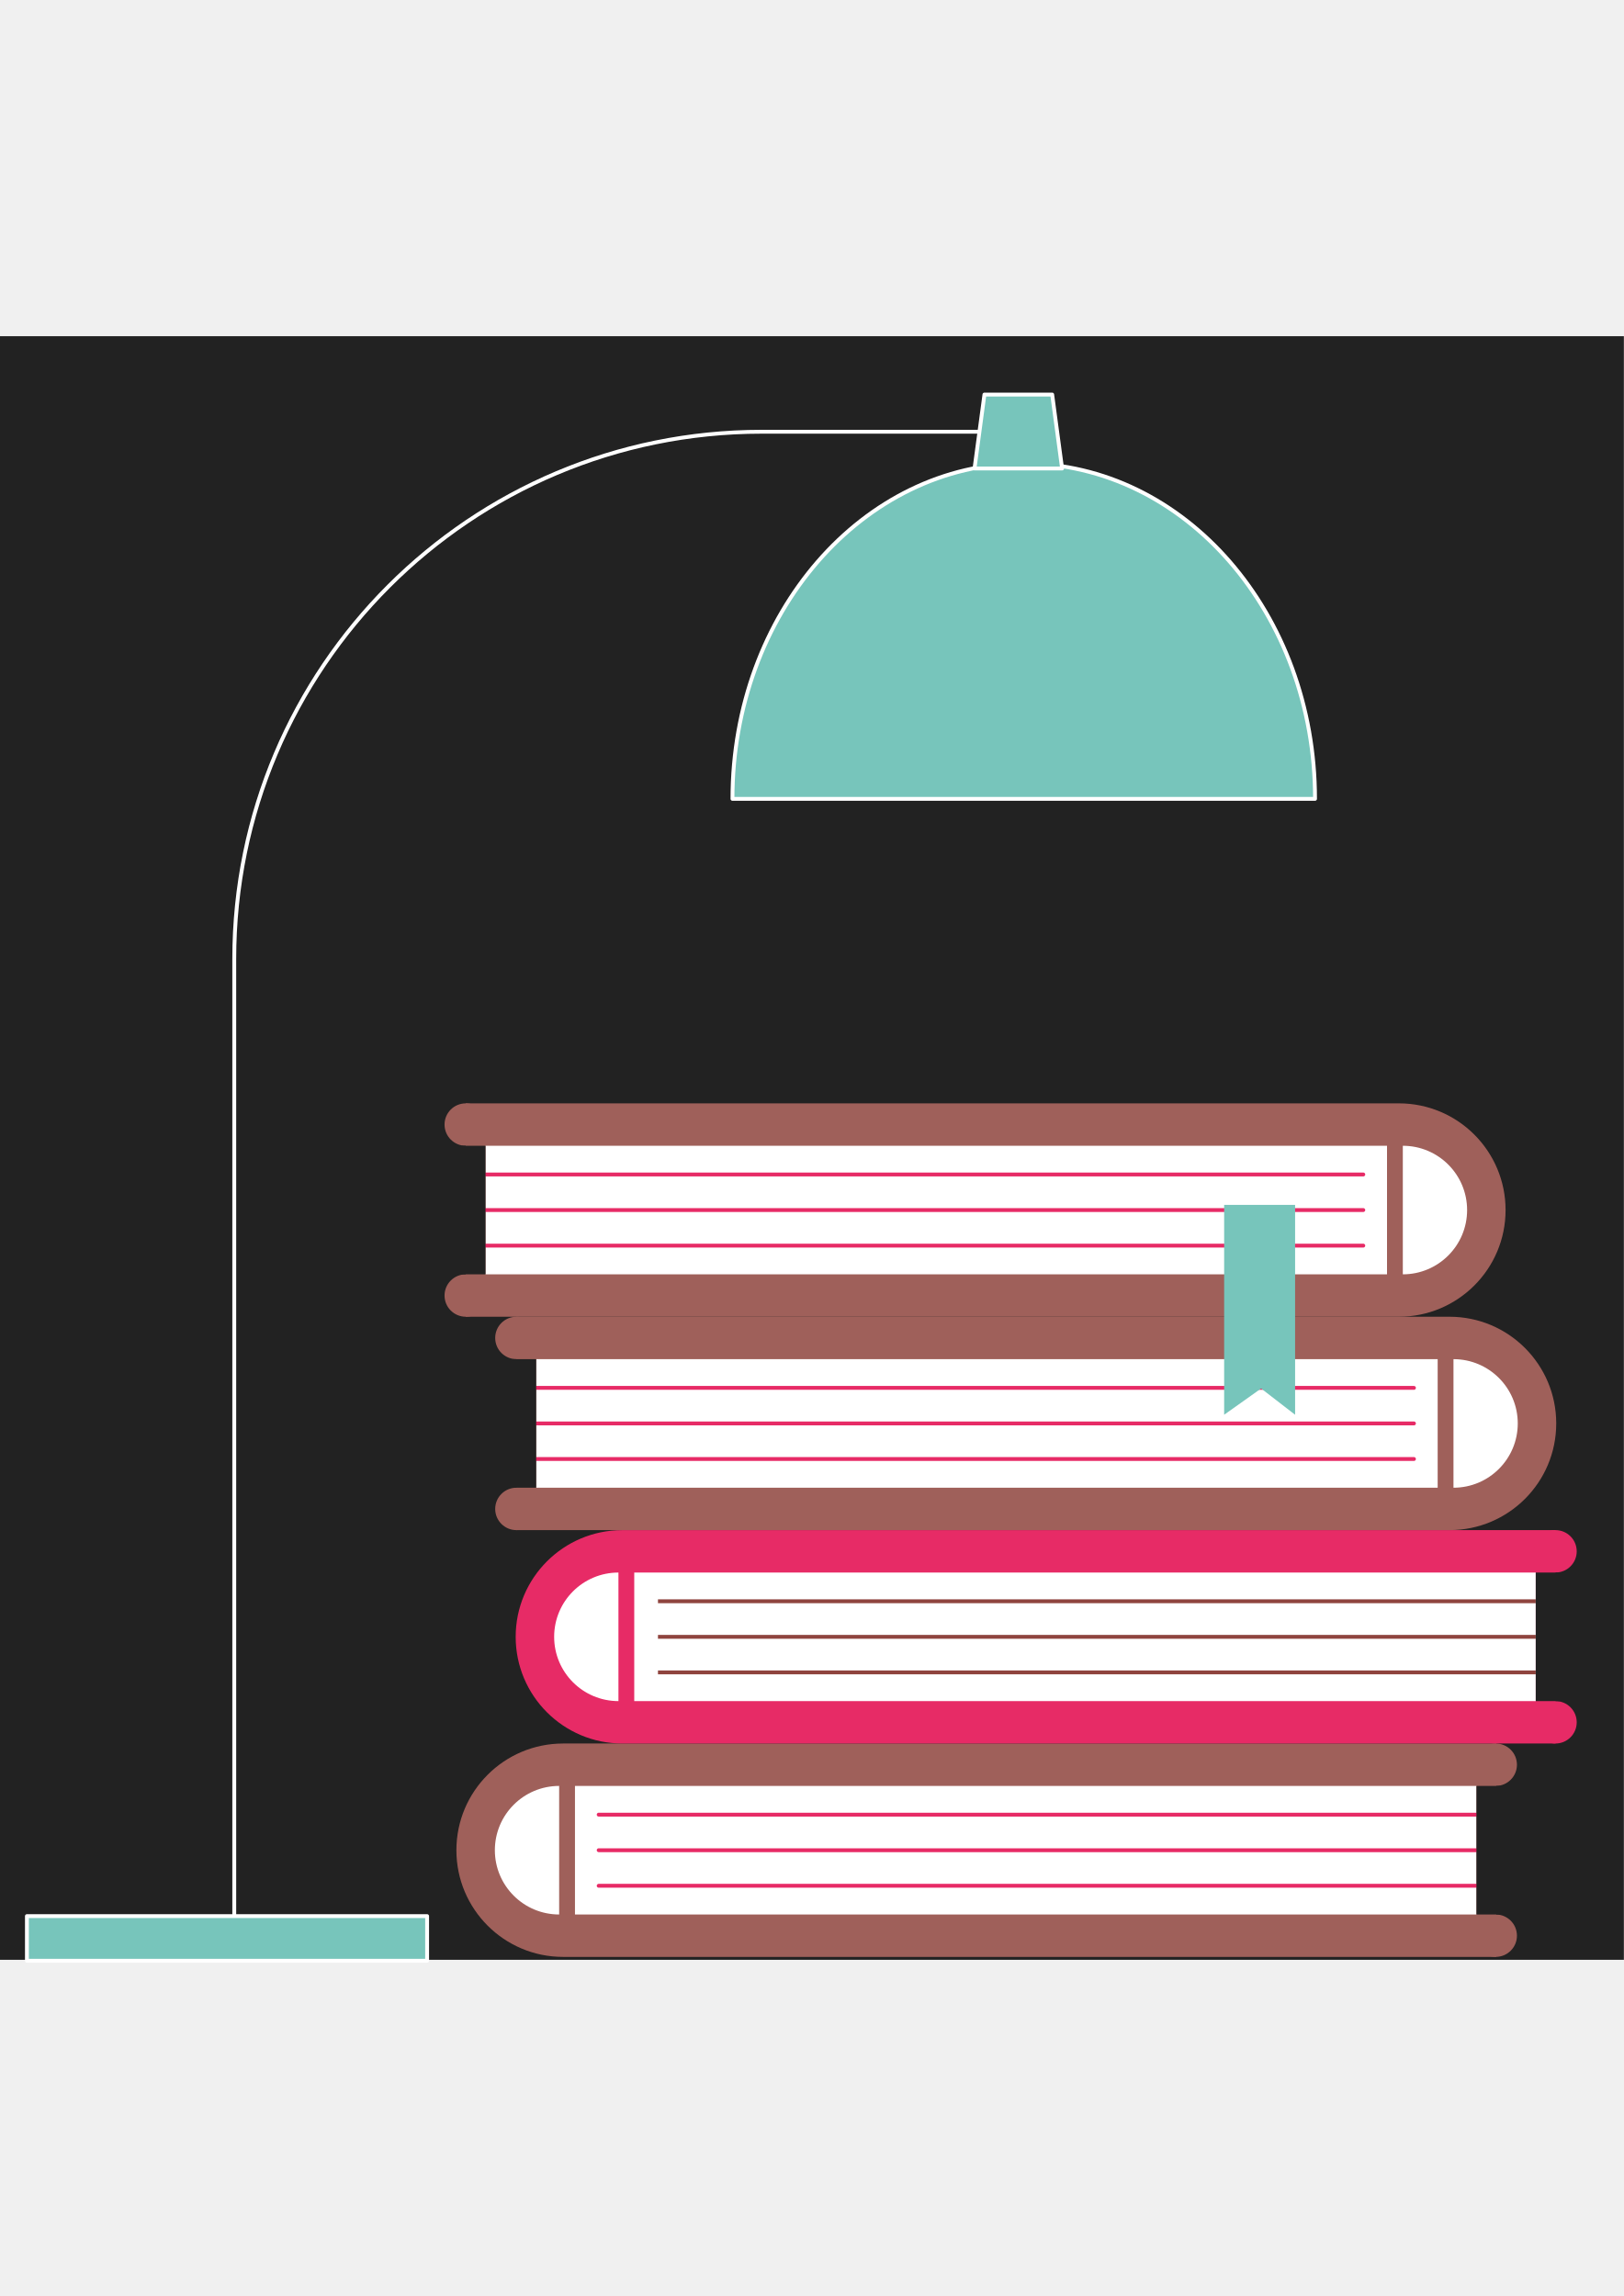
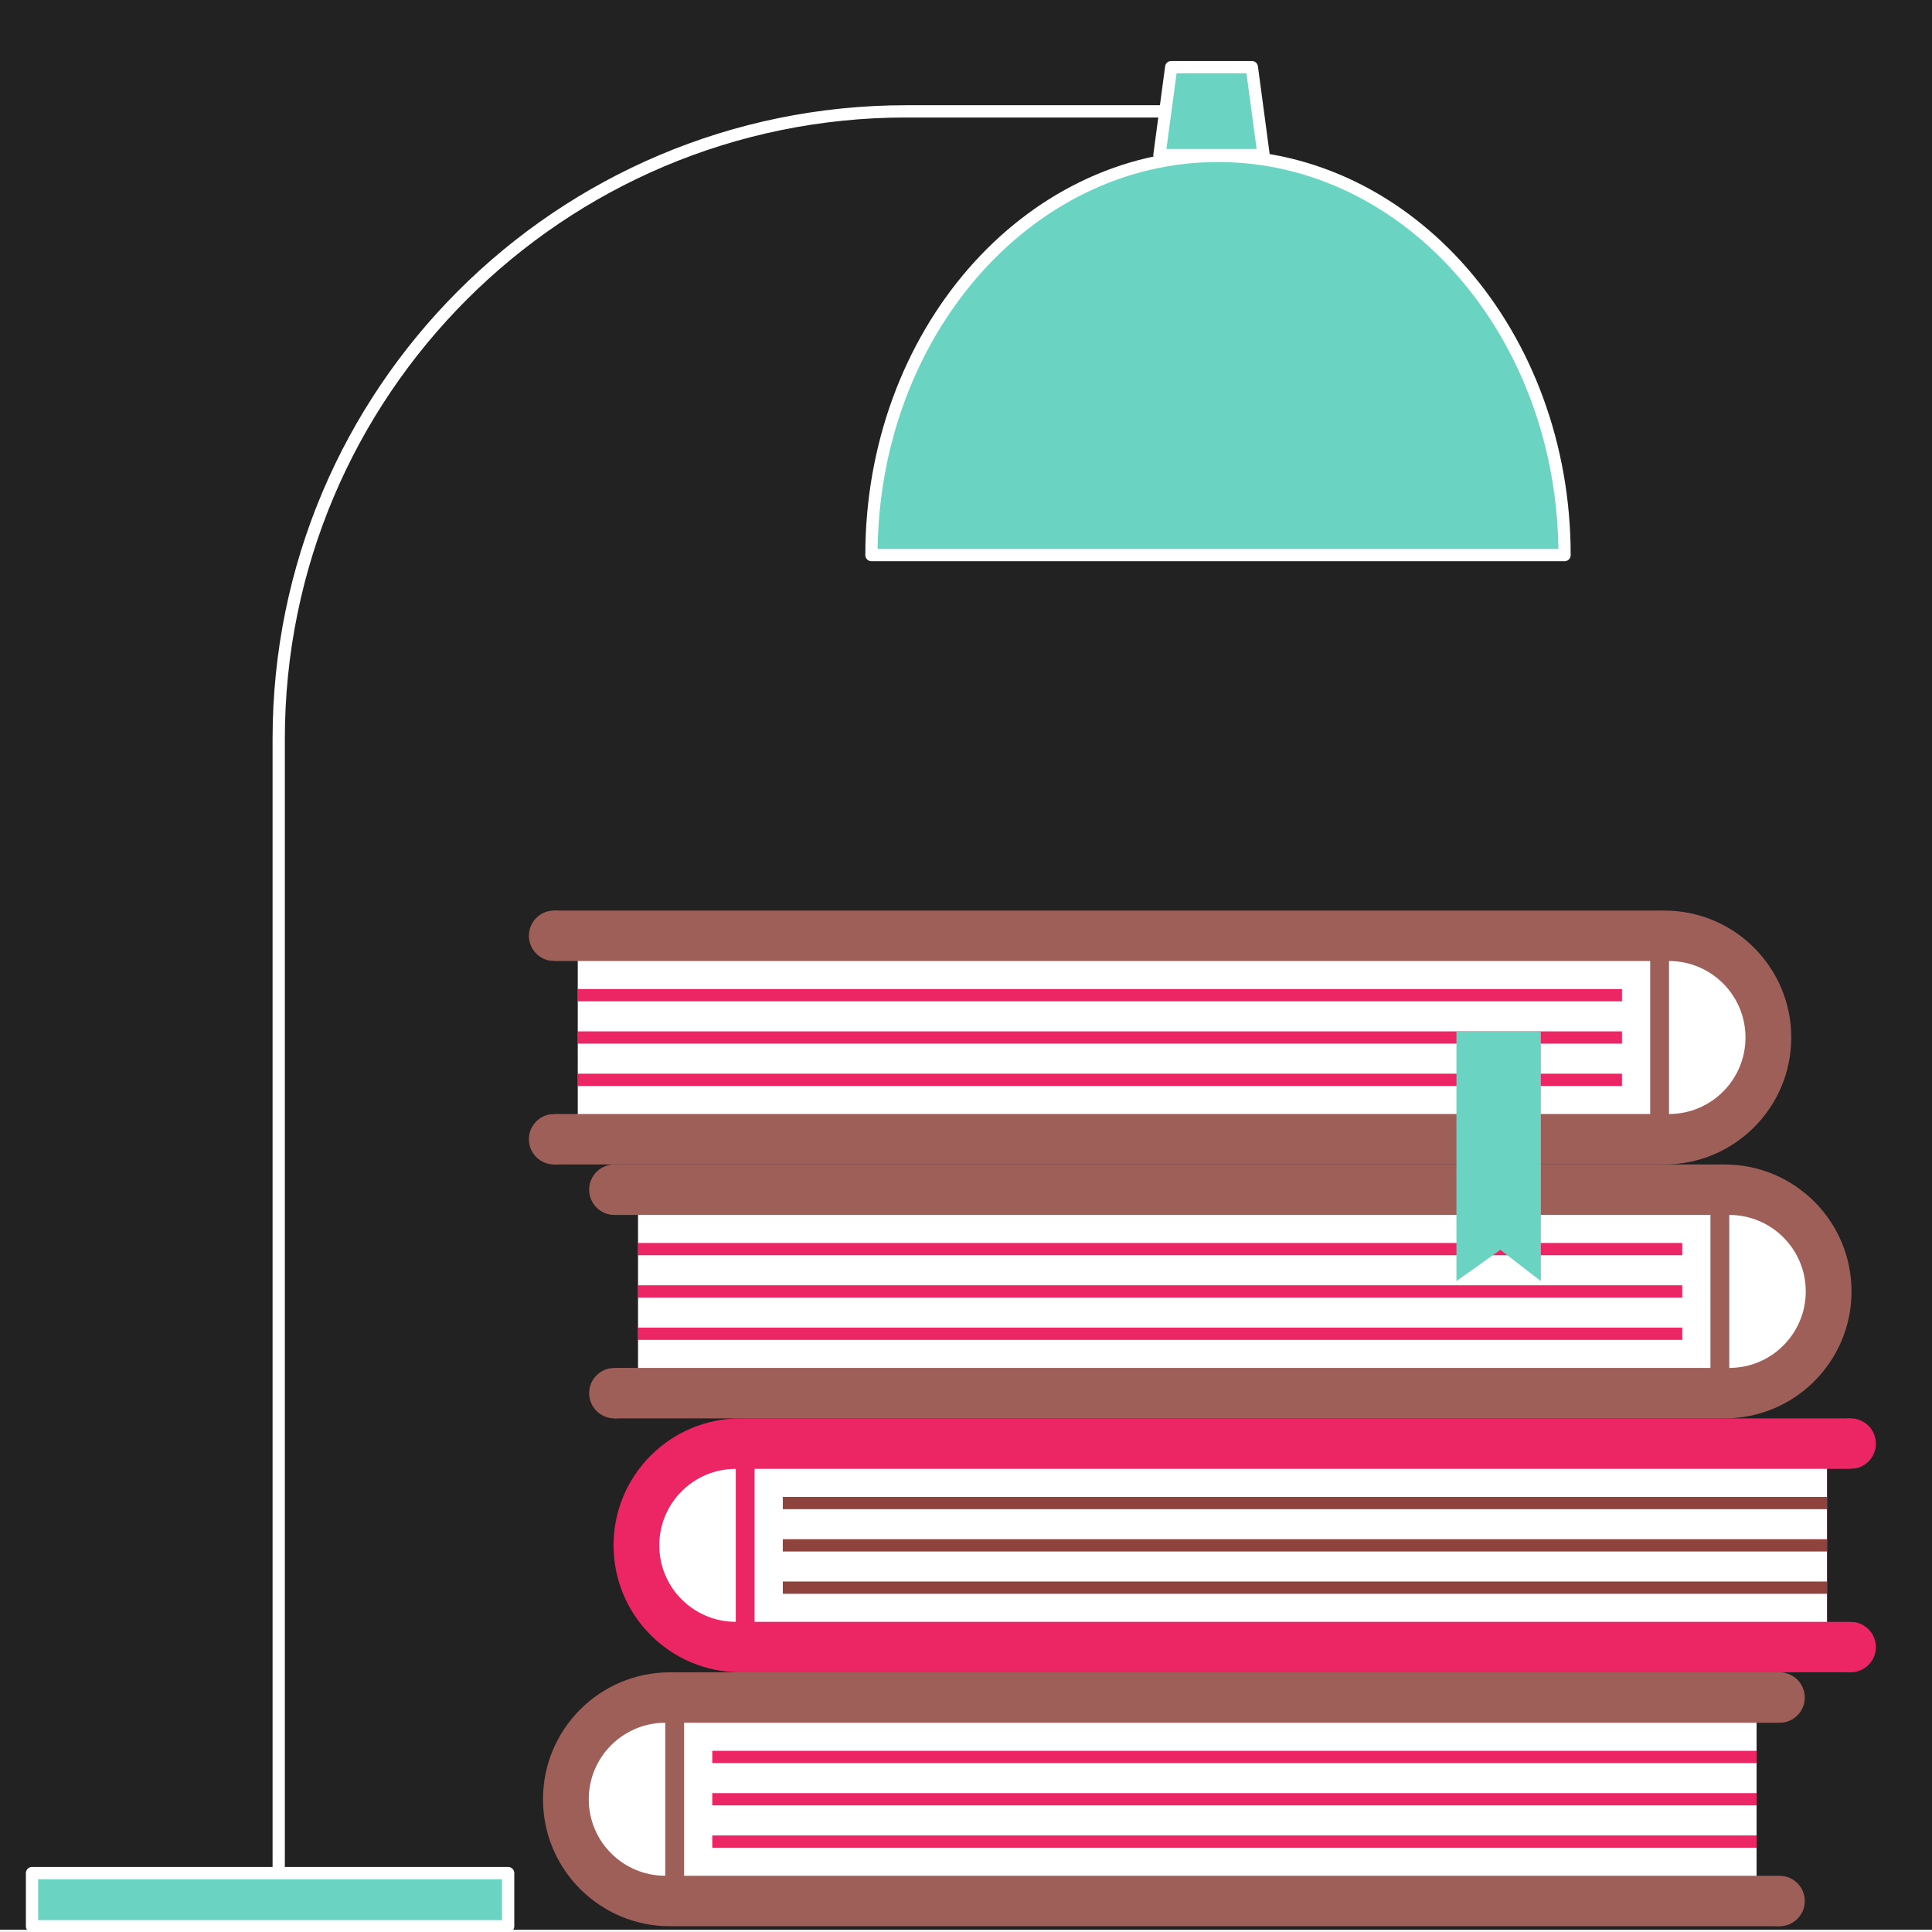
- <svg xmlns="http://www.w3.org/2000/svg" version="1.1" id="Layer_1" x="0px" y="0px" viewBox="0 0 841.89 1190.55" enable-background="new 0 0 841.89 1190.55" xml:space="preserve">
+ <svg xmlns="http://www.w3.org/2000/svg" version="1.1" id="Layer_1" x="0px" y="0px" viewBox="0 0 315 315" enable-background="new 0 0 315 315" xml:space="preserve">
  <g>
    <g>
      <g>
-         <path fill="#222222" d="M0,174.33v841.89h841.89V174.33H0z" />
+         <path fill="#222222" d="M0-0.379v315h315v-315H0z" />
      </g>
    </g>
-     <path fill="#9F605A" d="M775.713,904.07H291.94c-30.555,0-55.324,24.768-55.324,55.324s24.768,55.324,55.324,55.324h483.77" />
-     <path fill="#FFFFFF" d="M289.891,992.724c-18.408,0-33.331-14.923-33.331-33.331s14.923-33.331,33.331-33.331" />
-     <rect x="298.089" y="926.062" fill="#FFFFFF" width="467.379" height="66.662" />
-     <line fill="none" stroke="#E72B66" stroke-width="2" stroke-linecap="round" stroke-linejoin="round" stroke-miterlimit="10" x1="310.383" y1="940.95" x2="765.466" y2="940.95" />
-     <line fill="none" stroke="#E72B66" stroke-width="2" stroke-linecap="round" stroke-linejoin="round" stroke-miterlimit="10" x1="310.383" y1="959.393" x2="765.466" y2="959.393" />
-     <line fill="none" stroke="#E72B66" stroke-width="2" stroke-linecap="round" stroke-linejoin="round" stroke-miterlimit="10" x1="310.383" y1="977.834" x2="765.466" y2="977.834" />
-     <circle fill="#9F605A" cx="775.459" cy="1003.719" r="10.995" />
-     <circle fill="#9F605A" cx="775.459" cy="915.065" r="10.995" />
-     <path fill="#E72B66" d="M806.448,793.422H322.675c-30.555,0-55.324,24.768-55.324,55.324c0,30.555,24.768,55.324,55.324,55.324   h483.77" />
-     <path fill="#FFFFFF" d="M320.628,882.077c-18.408,0-33.331-14.923-33.331-33.331c0-18.408,14.923-33.331,33.331-33.331" />
-     <rect x="328.824" y="815.415" fill="#FFFFFF" width="467.379" height="66.662" />
-     <line fill="none" stroke="#8F443E" stroke-width="2" stroke-miterlimit="10" x1="341.118" y1="830.303" x2="796.203" y2="830.303" />
-     <line fill="none" stroke="#8F443E" stroke-width="2" stroke-miterlimit="10" x1="341.118" y1="848.746" x2="796.203" y2="848.746" />
-     <line fill="none" stroke="#8F443E" stroke-width="2" stroke-miterlimit="10" x1="341.118" y1="867.186" x2="796.203" y2="867.186" />
-     <circle fill="#E72B66" cx="806.448" cy="893.072" r="10.995" />
-     <circle fill="#E72B66" cx="806.448" cy="804.417" r="10.995" />
-     <rect x="796.203" y="815.415" fill="#222222" width="12.294" height="66.662" />
-     <path fill="#9F605A" d="M267.729,682.772h483.77c30.555,0,55.324,24.768,55.324,55.324s-24.768,55.324-55.324,55.324h-483.77" />
-     <path fill="#FFFFFF" d="M753.549,771.429c18.408,0,33.331-14.923,33.331-33.331s-14.923-33.331-33.331-33.331" />
-     <rect x="277.974" y="704.765" fill="#FFFFFF" width="467.379" height="66.662" />
-     <line fill="none" stroke="#E72B66" stroke-width="2" stroke-linecap="round" stroke-linejoin="round" stroke-miterlimit="10" x1="733.059" y1="719.656" x2="277.974" y2="719.656" />
-     <line fill="none" stroke="#E72B66" stroke-width="2" stroke-linecap="round" stroke-linejoin="round" stroke-miterlimit="10" x1="733.059" y1="738.099" x2="277.974" y2="738.099" />
-     <line fill="none" stroke="#E72B66" stroke-width="2" stroke-linecap="round" stroke-linejoin="round" stroke-miterlimit="10" x1="733.059" y1="756.539" x2="277.974" y2="756.539" />
-     <circle fill="#9F605A" cx="267.729" cy="782.424" r="10.995" />
-     <circle fill="#9F605A" cx="267.729" cy="693.77" r="10.995" />
-     <rect x="265.68" y="704.765" fill="#222222" width="12.294" height="66.662" />
-     <path fill="#9F605A" d="M241.466,572.125h483.77c30.555,0,55.324,24.768,55.324,55.324s-24.768,55.324-55.324,55.324h-483.77" />
-     <path fill="#FFFFFF" d="M727.286,660.782c18.408,0,33.331-14.923,33.331-33.331c0-18.408-14.923-33.331-33.331-33.331" />
-     <rect x="251.711" y="594.118" fill="#FFFFFF" width="467.379" height="66.662" />
-     <line fill="none" stroke="#E72B66" stroke-width="2" stroke-linecap="round" stroke-linejoin="round" stroke-miterlimit="10" x1="706.796" y1="609.008" x2="251.711" y2="609.008" />
-     <line fill="none" stroke="#E72B66" stroke-width="2" stroke-linecap="round" stroke-linejoin="round" stroke-miterlimit="10" x1="706.796" y1="645.892" x2="251.711" y2="645.892" />
-     <circle fill="#9F605A" cx="241.466" cy="671.777" r="10.995" />
-     <circle fill="#9F605A" cx="241.466" cy="583.123" r="10.995" />
-     <line fill="none" stroke="#E72B66" stroke-width="2" stroke-linecap="round" stroke-linejoin="round" stroke-miterlimit="10" x1="706.796" y1="627.449" x2="251.711" y2="627.449" />
-     <polygon fill="#77C5BB" points="671.442,733.595 653.816,719.977 634.658,733.595 634.658,624.769 671.442,624.769  " />
-     <rect x="239.416" y="594.118" fill="#222222" width="12.294" height="66.662" />
-     <rect x="765.466" y="926.062" fill="#222222" width="12.294" height="66.662" />
-     <path fill="none" stroke="#FFFFFF" stroke-width="2" stroke-linecap="round" stroke-linejoin="round" stroke-miterlimit="10" d="   M530.759,223.872H394.915c-151.03,0-273.465,122.435-273.465,273.465v505.803" />
-     <path fill="#77C5BB" stroke="#FFFFFF" stroke-width="2" stroke-linecap="round" stroke-linejoin="round" stroke-miterlimit="10" d="   M681.773,414.232c0-96.073-67.61-173.955-151.014-173.955s-151.014,77.882-151.014,173.955H681.773z" />
-     <polygon fill="#77C5BB" stroke="#FFFFFF" stroke-width="2" stroke-linecap="round" stroke-linejoin="round" stroke-miterlimit="10" points="   505.238,242.926 510.374,204.588 545.502,204.588 550.638,242.926  " />
-     <rect x="13.953" y="993.564" fill="#77C5BB" stroke="#FFFFFF" stroke-width="2" stroke-linecap="round" stroke-linejoin="round" stroke-miterlimit="10" width="207.481" height="23.153" />
+     <path fill="#9E5F59" d="M290.239,272.659H109.232c-11.432,0-20.7,9.268-20.7,20.7c0,11.432,9.268,20.7,20.7,20.7h181.007" />
+     <path fill="#FFFFFF" d="M108.465,305.83c-6.888,0-12.471-5.584-12.471-12.471s5.584-12.471,12.471-12.471" />
+     <rect x="111.532" y="280.887" fill="#FFFFFF" width="174.873" height="24.942" />
+     <line fill="none" stroke="#EC2565" stroke-width="2" stroke-miterlimit="10" x1="116.132" y1="286.458" x2="286.405" y2="286.458" />
+     <line fill="none" stroke="#EC2565" stroke-width="2" stroke-miterlimit="10" x1="116.132" y1="293.358" x2="286.405" y2="293.358" />
+     <line fill="none" stroke="#EC2565" stroke-width="2" stroke-miterlimit="10" x1="116.132" y1="300.258" x2="286.405" y2="300.258" />
+     <circle fill="#9E5F59" cx="290.144" cy="309.944" r="4.114" />
+     <circle fill="#9E5F59" cx="290.144" cy="276.773" r="4.114" />
+     <path fill="#EC2565" d="M301.738,231.259H120.732c-11.432,0-20.7,9.268-20.7,20.7c0,11.432,9.268,20.7,20.7,20.7h181.007" />
+     <path fill="#FFFFFF" d="M119.965,264.43c-6.888,0-12.471-5.584-12.471-12.471s5.584-12.471,12.471-12.471" />
+     <rect x="123.032" y="239.488" fill="#FFFFFF" width="174.873" height="24.942" />
+     <line fill="none" stroke="#8E433D" stroke-width="2" stroke-miterlimit="10" x1="127.632" y1="245.059" x2="297.905" y2="245.059" />
+     <line fill="none" stroke="#8E433D" stroke-width="2" stroke-miterlimit="10" x1="127.632" y1="251.959" x2="297.905" y2="251.959" />
+     <line fill="none" stroke="#8E433D" stroke-width="2" stroke-miterlimit="10" x1="127.632" y1="258.859" x2="297.905" y2="258.859" />
+     <circle fill="#EC2565" cx="301.738" cy="268.544" r="4.114" />
+     <circle fill="#EC2565" cx="301.738" cy="235.373" r="4.114" />
+     <rect x="297.905" y="239.488" fill="#222222" width="4.6" height="24.942" />
+     <path fill="#9E5F59" d="M100.172,189.859h181.007c11.432,0,20.7,9.268,20.7,20.7c0,11.432-9.268,20.7-20.7,20.7H100.172" />
+     <path fill="#FFFFFF" d="M281.946,223.03c6.888,0,12.471-5.584,12.471-12.471s-5.584-12.471-12.471-12.471" />
+     <rect x="104.006" y="198.088" fill="#FFFFFF" width="174.873" height="24.942" />
+     <line fill="none" stroke="#EC2565" stroke-width="2" stroke-miterlimit="10" x1="274.279" y1="203.659" x2="104.006" y2="203.659" />
+     <line fill="none" stroke="#EC2565" stroke-width="2" stroke-miterlimit="10" x1="274.279" y1="210.559" x2="104.006" y2="210.559" />
+     <line fill="none" stroke="#EC2565" stroke-width="2" stroke-miterlimit="10" x1="274.279" y1="217.459" x2="104.006" y2="217.459" />
+     <circle fill="#9E5F59" cx="100.172" cy="227.145" r="4.114" />
+     <circle fill="#9E5F59" cx="100.172" cy="193.974" r="4.114" />
+     <rect x="99.406" y="198.088" fill="#222222" width="4.6" height="24.942" />
+     <path fill="#9E5F59" d="M90.346,148.459h181.007c11.432,0,20.7,9.268,20.7,20.7s-9.268,20.7-20.7,20.7H90.346" />
+     <path fill="#FFFFFF" d="M272.12,181.631c6.888,0,12.471-5.584,12.471-12.471s-5.584-12.471-12.471-12.471" />
+     <rect x="94.18" y="156.688" fill="#FFFFFF" width="174.873" height="24.942" />
+     <line fill="none" stroke="#EC2565" stroke-width="2" stroke-miterlimit="10" x1="264.453" y1="162.259" x2="94.18" y2="162.259" />
+     <line fill="none" stroke="#EC2565" stroke-width="2" stroke-miterlimit="10" x1="264.453" y1="176.059" x2="94.18" y2="176.059" />
+     <circle fill="#9E5F59" cx="90.346" cy="185.745" r="4.114" />
+     <circle fill="#9E5F59" cx="90.346" cy="152.574" r="4.114" />
+     <line fill="none" stroke="#EC2565" stroke-width="2" stroke-miterlimit="10" x1="264.453" y1="169.159" x2="94.18" y2="169.159" />
+     <polygon fill="#6BD3C2" points="251.225,208.875 244.63,203.779 237.463,208.875 237.463,168.157 251.225,168.157  " />
+     <rect x="89.58" y="156.688" fill="#222222" width="4.6" height="24.942" />
+     <rect x="286.405" y="280.887" fill="#222222" width="4.6" height="24.942" />
+     <path fill="none" stroke="#FFFFFF" stroke-width="2" stroke-linecap="round" stroke-linejoin="round" stroke-miterlimit="10" d="   M198.587,18.157H147.76c-56.509,0-102.319,45.81-102.319,102.319v189.251" />
+     <path fill="#6BD3C2" stroke="#FFFFFF" stroke-width="2" stroke-linecap="round" stroke-linejoin="round" stroke-miterlimit="10" d="   M255.09,90.505c0-35.946-25.297-65.086-56.503-65.086s-56.503,29.14-56.503,65.086H255.09z" />
+     <polygon fill="#6BD3C2" stroke="#FFFFFF" stroke-width="2" stroke-linecap="round" stroke-linejoin="round" stroke-miterlimit="10" points="   189.038,25.287 190.96,10.942 204.104,10.942 206.025,25.287  " />
+     <rect x="5.221" y="305.396" fill="#6BD3C2" stroke="#FFFFFF" stroke-width="2" stroke-linecap="round" stroke-linejoin="round" stroke-miterlimit="10" width="77.63" height="8.663" />
  </g>
</svg>
